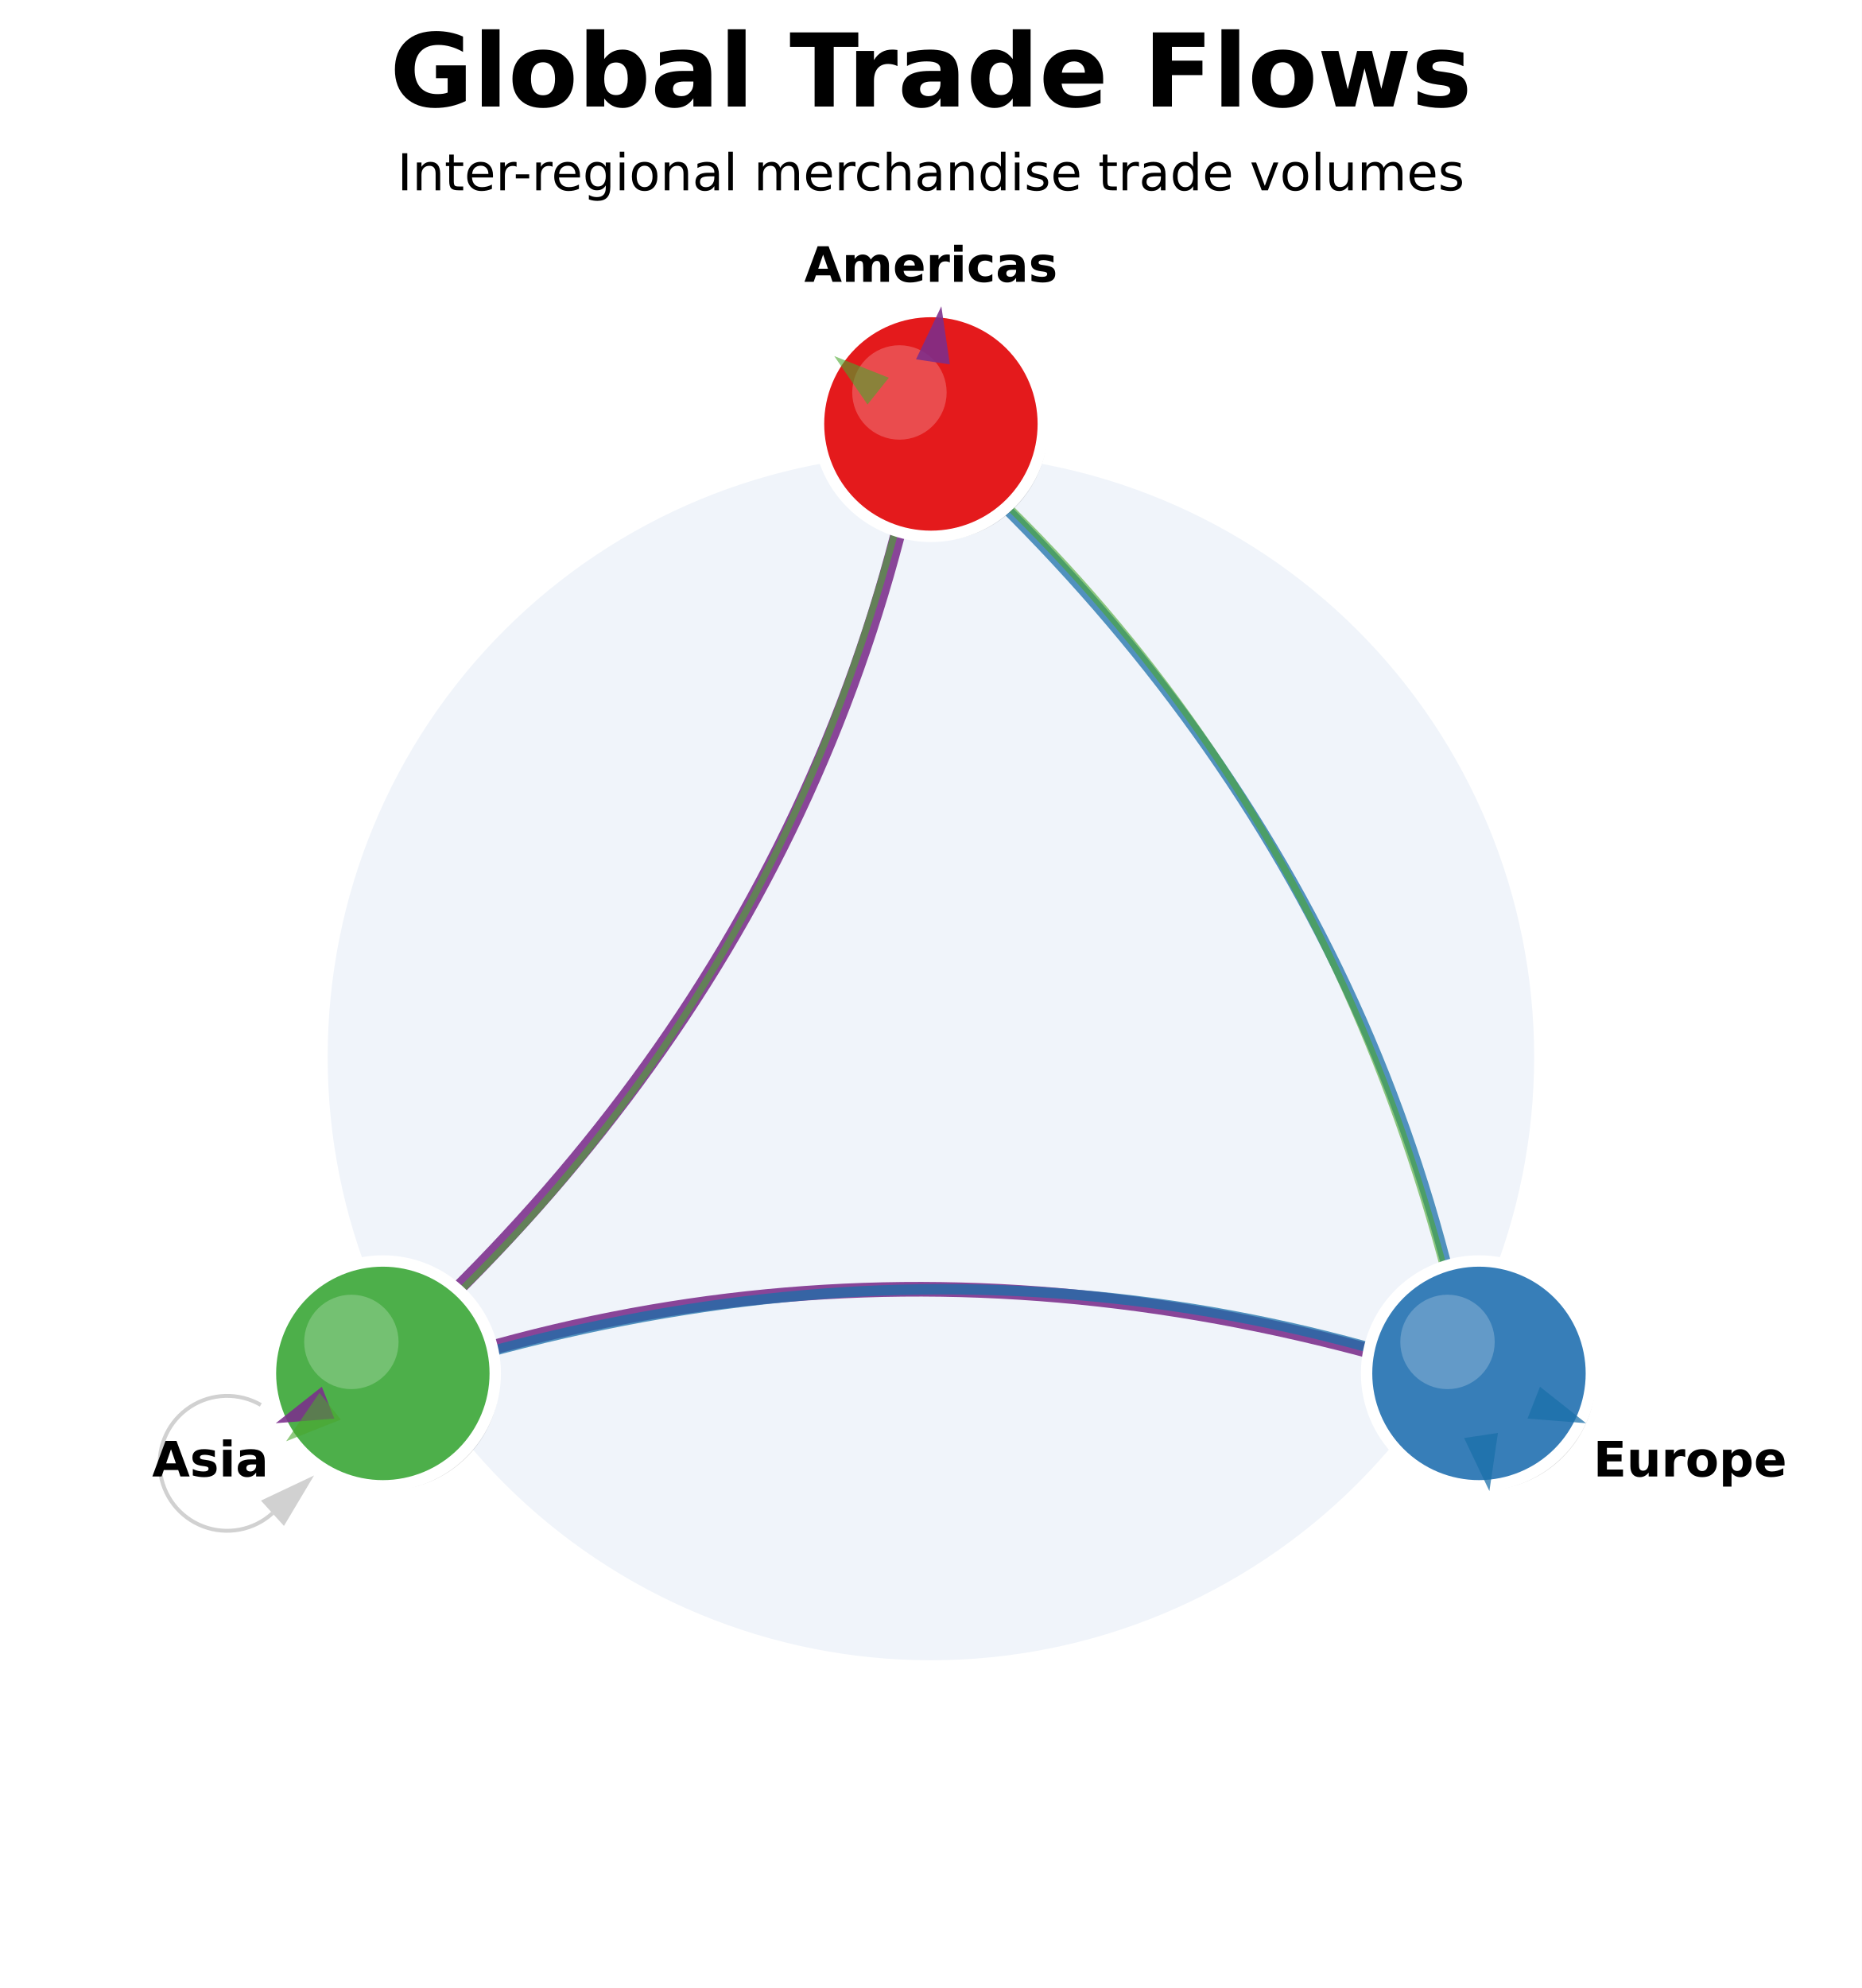
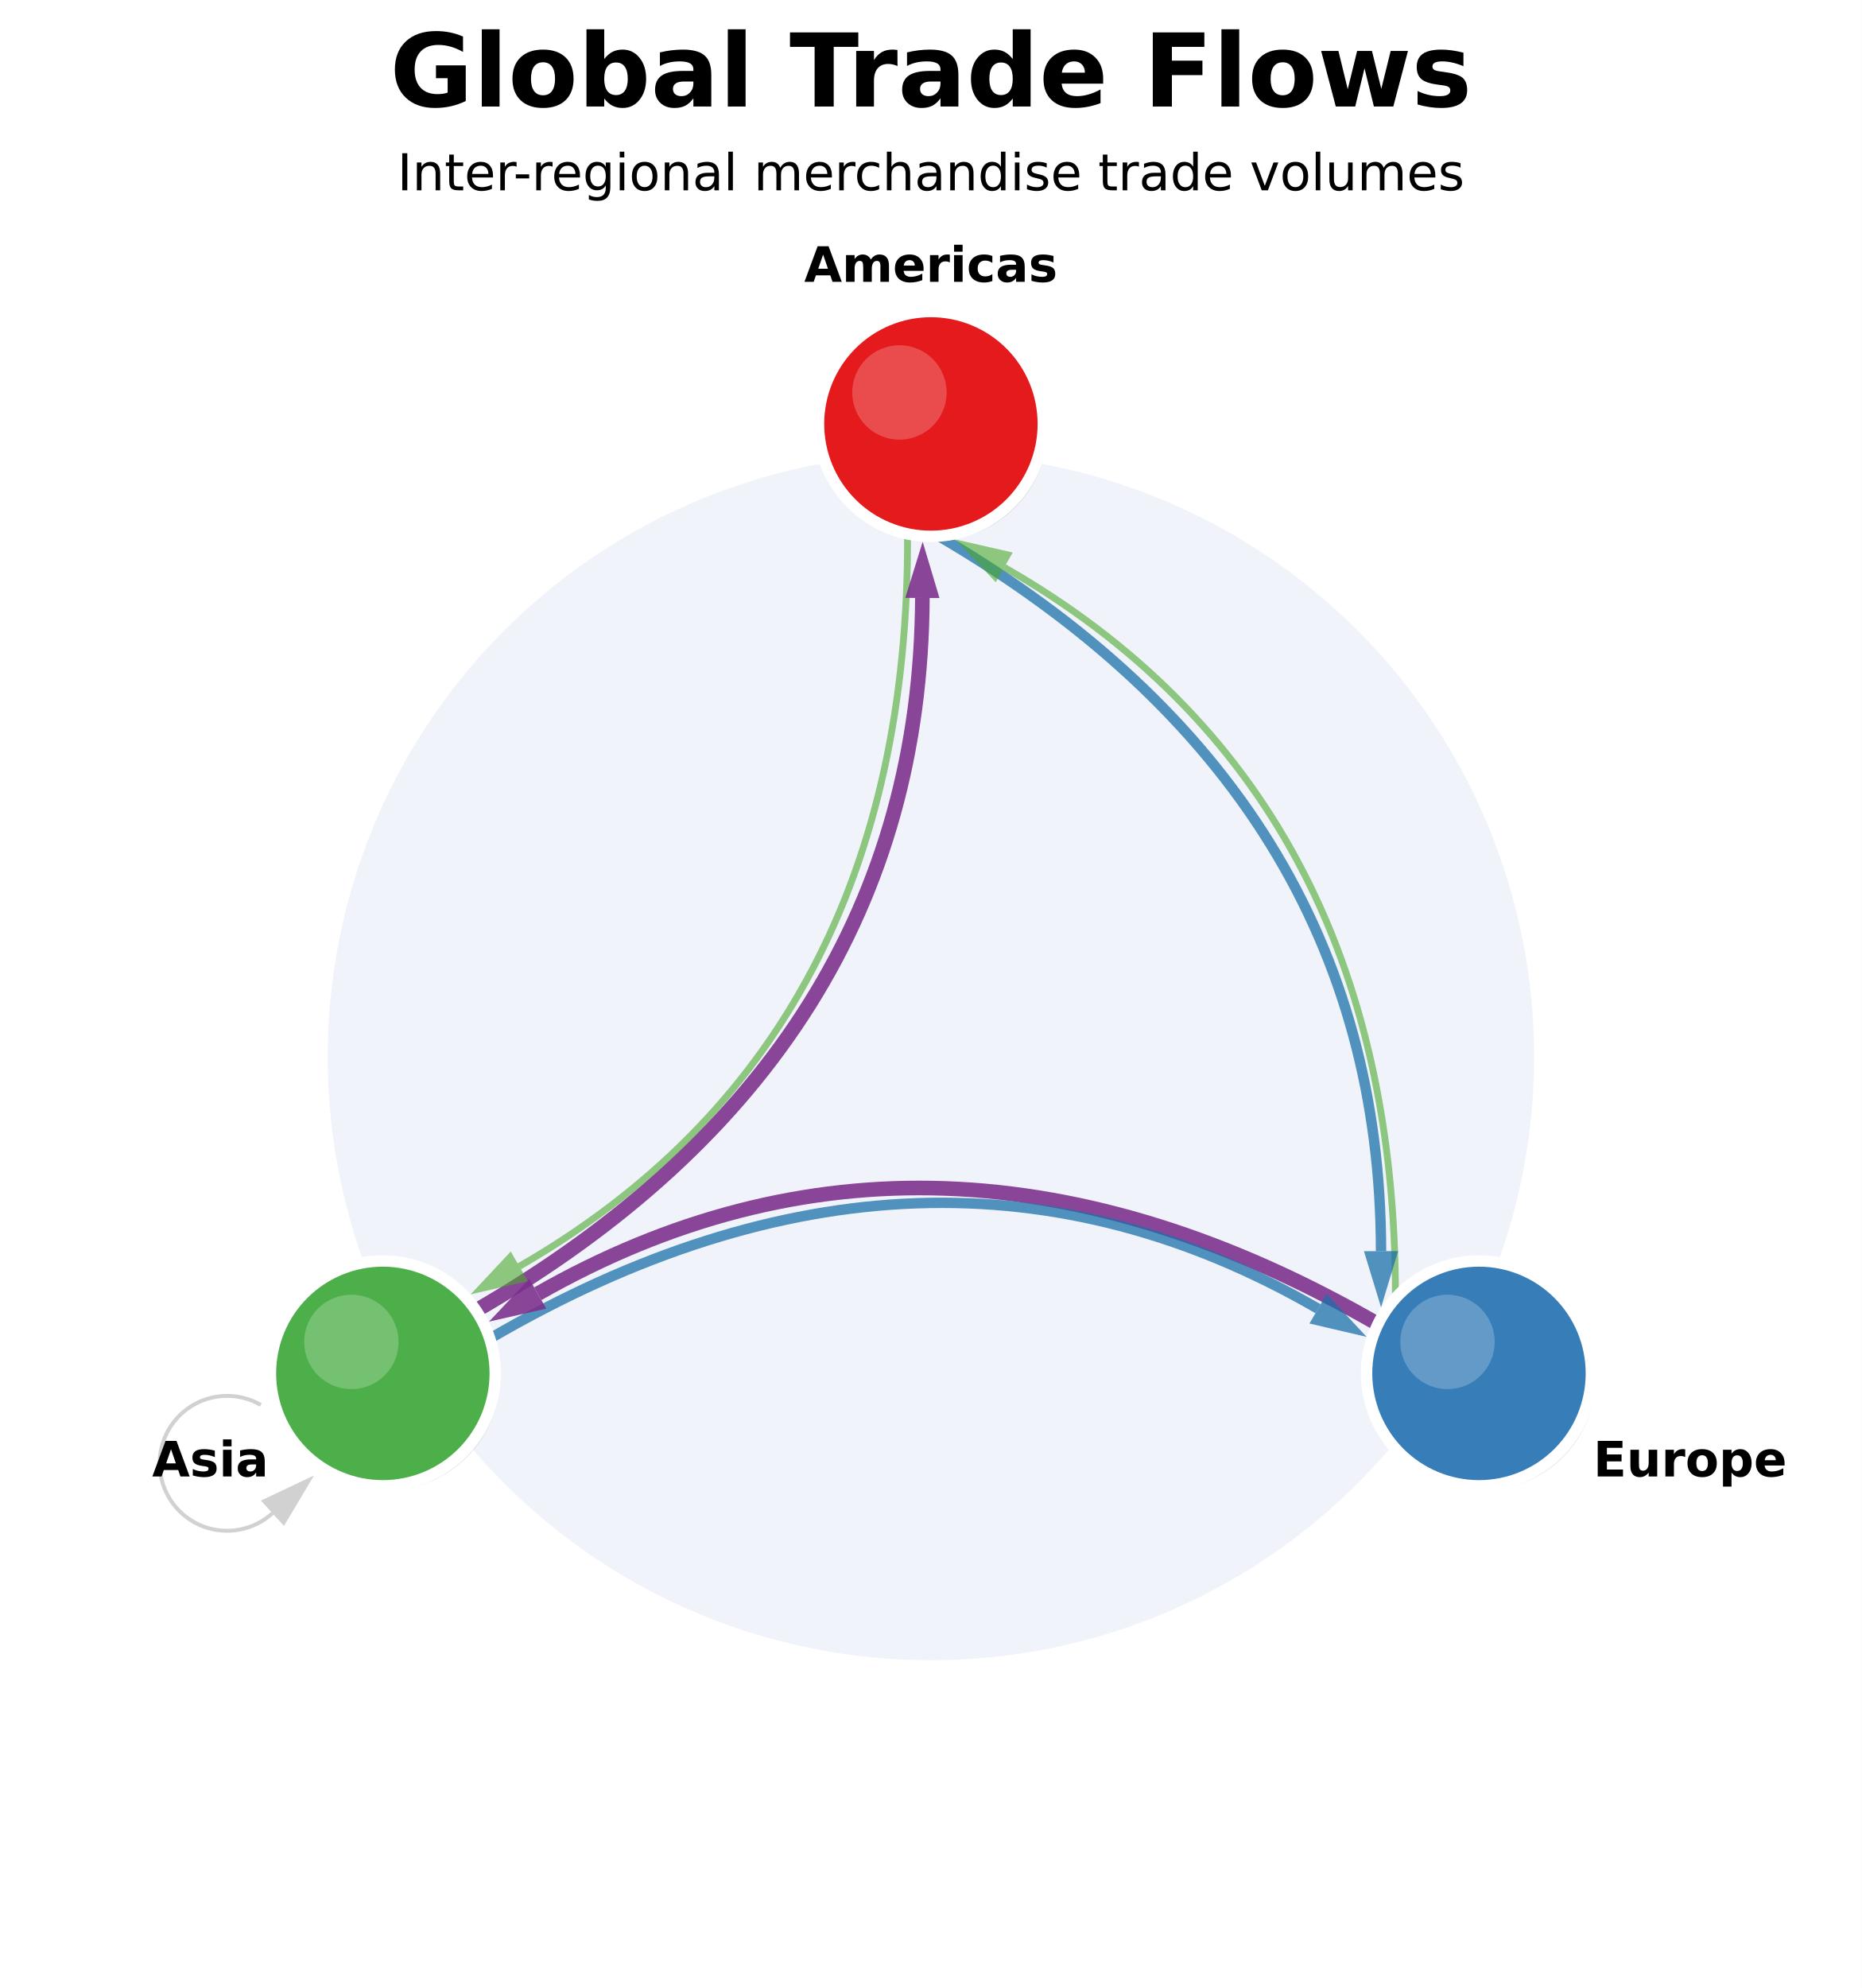
<svg xmlns="http://www.w3.org/2000/svg" xmlns:xlink="http://www.w3.org/1999/xlink" width="457.92pt" height="488.861pt" viewBox="0 0 457.92 488.861" version="1.1">
  <defs>
    <style type="text/css">*{stroke-linejoin: round; stroke-linecap: butt}</style>
  </defs>
  <g id="figure_1">
    <g id="patch_1">
      <path d="M 0 488.861  L 457.92 488.861  L 457.92 0  L 0 0  z " style="fill: #ffffff" />
    </g>
    <g id="axes_1">
      <g id="patch_2">
-         <path d="M 228.96 407.771  C 268.176 407.771 305.79 392.19 333.52 364.461  C 361.25 336.731 376.83 299.116 376.83 259.901  C 376.83 220.685 361.25 183.07 333.52 155.341  C 305.79 127.611 268.176 112.031 228.96 112.031  C 189.744 112.031 152.13 127.611 124.4 155.341  C 96.67 183.07 81.09 220.685 81.09 259.901  C 81.09 299.116 96.67 336.731 124.4 364.461  C 152.13 392.19 189.744 407.771 228.96 407.771  z " clip-path="url(#pa60ed4dd22)" style="fill: #f0f4fa; stroke: #f0f4fa; stroke-linejoin: miter" />
+         <path d="M 228.96 407.771  C 268.176 407.771 305.79 392.19 333.52 364.461  C 361.25 336.731 376.83 299.116 376.83 259.901  C 376.83 220.685 361.25 183.07 333.52 155.341  C 305.79 127.611 268.176 112.031 228.96 112.031  C 189.744 112.031 152.13 127.611 124.4 155.341  C 96.67 183.07 81.09 220.685 81.09 259.901  C 81.09 299.116 96.67 336.731 124.4 364.461  C 152.13 392.19 189.744 407.771 228.96 407.771  z " clip-path="url(#pa294b17c26)" style="fill: #f0f4fa; stroke: #f0f4fa; stroke-linejoin: miter" />
      </g>
      <g id="patch_3">
-         <path d="M 71.533 353.608  Q 205.811 245.803 229.461 88.984  " clip-path="url(#pa60ed4dd22)" style="fill: none; opacity: 0.88; stroke: #7b2d8b; stroke-width: 3.6; stroke-linejoin: miter" />
+         <path d="M 117.079 322.268  Q 226.291 259.086 226.863 147.044  " clip-path="url(#pa294b17c26)" style="fill: none; opacity: 0.88; stroke: #7b2d8b; stroke-width: 3.6; stroke-linejoin: miter" />
      </g>
      <g id="patch_4">
-         <path d="M 388.826 349.383  Q 228.325 286.997 80.691 344.925  " clip-path="url(#pa60ed4dd22)" style="fill: none; opacity: 0.88; stroke: #7b2d8b; stroke-width: 3.6; stroke-linejoin: miter" />
+         <path d="M 338.912 325.608  Q 229.589 262.62 132.272 318.145  " clip-path="url(#pa294b17c26)" style="fill: none; opacity: 0.88; stroke: #7b2d8b; stroke-width: 3.6; stroke-linejoin: miter" />
      </g>
      <g id="patch_5">
-         <path d="M 206.332 88.367  Q 340.611 196.172 364.26 352.991  " clip-path="url(#pa60ed4dd22)" style="fill: none; opacity: 0.74; stroke: #1a6fa8; stroke-width: 2.56; stroke-linejoin: miter" />
+         <path d="M 230.888 131.826  Q 339.568 195.315 339.668 307.663  " clip-path="url(#pa294b17c26)" style="fill: none; opacity: 0.74; stroke: #1a6fa8; stroke-width: 2.56; stroke-linejoin: miter" />
      </g>
      <g id="patch_6">
-         <path d="M 69.094 349.383  Q 229.595 286.997 377.229 344.925  " clip-path="url(#pa60ed4dd22)" style="fill: none; opacity: 0.74; stroke: #1a6fa8; stroke-width: 2.56; stroke-linejoin: miter" />
+         <path d="M 120.453 329.184  Q 228.294 266.286 324.175 321.824  " clip-path="url(#pa294b17c26)" style="fill: none; opacity: 0.74; stroke: #1a6fa8; stroke-width: 2.56; stroke-linejoin: miter" />
      </g>
      <g id="patch_7">
-         <path d="M 366.198 365.264  Q 339.976 195.073 215.992 96.182  " clip-path="url(#pa60ed4dd22)" style="fill: none; opacity: 0.6; stroke: #49a62d; stroke-width: 1.68; stroke-linejoin: miter" />
+         <path d="M 343.215 319.229  Q 343.391 194.603 247 139.517  " clip-path="url(#pa294b17c26)" style="fill: none; opacity: 0.6; stroke: #49a62d; stroke-width: 1.68; stroke-linejoin: miter" />
      </g>
      <g id="patch_8">
-         <path d="M 231.399 76.711  Q 205.177 246.902 81.193 345.793  " clip-path="url(#pa60ed4dd22)" style="fill: none; opacity: 0.6; stroke: #49a62d; stroke-width: 1.68; stroke-linejoin: miter" />
+         <path d="M 223.212 131.289  Q 223.763 256.131 127.726 311.398  " clip-path="url(#pa294b17c26)" style="fill: none; opacity: 0.6; stroke: #49a62d; stroke-width: 1.68; stroke-linejoin: miter" />
      </g>
      <g id="patch_9">
-         <path d="M 230.042 132.975  C 237.373 132.975 244.405 130.062 249.59 124.878  C 254.774 119.693 257.687 112.661 257.687 105.33  C 257.687 97.998 254.774 90.966 249.59 85.782  C 244.405 80.598 237.373 77.685 230.042 77.685  C 222.71 77.685 215.678 80.598 210.494 85.782  C 205.31 90.966 202.397 97.998 202.397 105.33  C 202.397 112.661 205.31 119.693 210.494 124.878  C 215.678 130.062 222.71 132.975 230.042 132.975  z " clip-path="url(#pa60ed4dd22)" style="fill-opacity: 0.133" />
+         <path d="M 230.042 132.975  C 237.373 132.975 244.405 130.062 249.59 124.878  C 254.774 119.693 257.687 112.661 257.687 105.33  C 257.687 97.998 254.774 90.966 249.59 85.782  C 244.405 80.598 237.373 77.685 230.042 77.685  C 222.71 77.685 215.678 80.598 210.494 85.782  C 205.31 90.966 202.397 97.998 202.397 105.33  C 202.397 112.661 205.31 119.693 210.494 124.878  C 215.678 130.062 222.71 132.975 230.042 132.975  z " clip-path="url(#pa294b17c26)" style="fill-opacity: 0.133" />
      </g>
      <g id="patch_10">
-         <path d="M 364.841 366.454  C 372.172 366.454 379.205 363.541 384.389 358.357  C 389.573 353.172 392.486 346.14 392.486 338.809  C 392.486 331.477 389.573 324.445 384.389 319.261  C 379.205 314.077 372.172 311.164 364.841 311.164  C 357.509 311.164 350.477 314.077 345.293 319.261  C 340.109 324.445 337.196 331.477 337.196 338.809  C 337.196 346.14 340.109 353.172 345.293 358.357  C 350.477 363.541 357.509 366.454 364.841 366.454  z " clip-path="url(#pa60ed4dd22)" style="fill-opacity: 0.133" />
+         <path d="M 364.841 366.454  C 372.172 366.454 379.205 363.541 384.389 358.357  C 389.573 353.172 392.486 346.14 392.486 338.809  C 392.486 331.477 389.573 324.445 384.389 319.261  C 379.205 314.077 372.172 311.164 364.841 311.164  C 357.509 311.164 350.477 314.077 345.293 319.261  C 340.109 324.445 337.196 331.477 337.196 338.809  C 337.196 346.14 340.109 353.172 345.293 358.357  C 350.477 363.541 357.509 366.454 364.841 366.454  z " clip-path="url(#pa294b17c26)" style="fill-opacity: 0.133" />
      </g>
      <g id="patch_11">
-         <path d="M 95.243 366.454  C 102.574 366.454 109.606 363.541 114.79 358.357  C 119.975 353.172 122.887 346.14 122.887 338.809  C 122.887 331.477 119.975 324.445 114.79 319.261  C 109.606 314.077 102.574 311.164 95.243 311.164  C 87.911 311.164 80.879 314.077 75.695 319.261  C 70.511 324.445 67.598 331.477 67.598 338.809  C 67.598 346.14 70.511 353.172 75.695 358.357  C 80.879 363.541 87.911 366.454 95.243 366.454  z " clip-path="url(#pa60ed4dd22)" style="fill-opacity: 0.133" />
+         <path d="M 95.243 366.454  C 102.574 366.454 109.606 363.541 114.79 358.357  C 119.975 353.172 122.887 346.14 122.887 338.809  C 122.887 331.477 119.975 324.445 114.79 319.261  C 109.606 314.077 102.574 311.164 95.243 311.164  C 87.911 311.164 80.879 314.077 75.695 319.261  C 70.511 324.445 67.598 331.477 67.598 338.809  C 67.598 346.14 70.511 353.172 75.695 358.357  C 80.879 363.541 87.911 366.454 95.243 366.454  z " clip-path="url(#pa294b17c26)" style="fill-opacity: 0.133" />
      </g>
      <g id="patch_12">
-         <path d="M 228.96 131.893  C 236.292 131.893 243.324 128.98 248.508 123.796  C 253.692 118.612 256.605 111.58 256.605 104.248  C 256.605 96.916 253.692 89.884 248.508 84.7  C 243.324 79.516 236.292 76.603 228.96 76.603  C 221.628 76.603 214.596 79.516 209.412 84.7  C 204.228 89.884 201.315 96.916 201.315 104.248  C 201.315 111.58 204.228 118.612 209.412 123.796  C 214.596 128.98 221.628 131.893 228.96 131.893  z " clip-path="url(#pa60ed4dd22)" style="fill: #e41a1c; stroke: #ffffff; stroke-width: 2.8; stroke-linejoin: miter" />
+         <path d="M 228.96 131.893  C 236.292 131.893 243.324 128.98 248.508 123.796  C 253.692 118.612 256.605 111.58 256.605 104.248  C 256.605 96.916 253.692 89.884 248.508 84.7  C 243.324 79.516 236.292 76.603 228.96 76.603  C 221.628 76.603 214.596 79.516 209.412 84.7  C 204.228 89.884 201.315 96.916 201.315 104.248  C 201.315 111.58 204.228 118.612 209.412 123.796  C 214.596 128.98 221.628 131.893 228.96 131.893  z " clip-path="url(#pa294b17c26)" style="fill: #e41a1c; stroke: #ffffff; stroke-width: 2.8; stroke-linejoin: miter" />
      </g>
      <g id="patch_13">
-         <path d="M 363.759 365.372  C 371.091 365.372 378.123 362.459 383.307 357.275  C 388.491 352.091 391.404 345.059 391.404 337.727  C 391.404 330.396 388.491 323.363 383.307 318.179  C 378.123 312.995 371.091 310.082 363.759 310.082  C 356.428 310.082 349.395 312.995 344.211 318.179  C 339.027 323.363 336.114 330.396 336.114 337.727  C 336.114 345.059 339.027 352.091 344.211 357.275  C 349.395 362.459 356.428 365.372 363.759 365.372  z " clip-path="url(#pa60ed4dd22)" style="fill: #377eb8; stroke: #ffffff; stroke-width: 2.8; stroke-linejoin: miter" />
+         <path d="M 363.759 365.372  C 371.091 365.372 378.123 362.459 383.307 357.275  C 388.491 352.091 391.404 345.059 391.404 337.727  C 391.404 330.396 388.491 323.363 383.307 318.179  C 378.123 312.995 371.091 310.082 363.759 310.082  C 356.428 310.082 349.395 312.995 344.211 318.179  C 339.027 323.363 336.114 330.396 336.114 337.727  C 336.114 345.059 339.027 352.091 344.211 357.275  C 349.395 362.459 356.428 365.372 363.759 365.372  z " clip-path="url(#pa294b17c26)" style="fill: #377eb8; stroke: #ffffff; stroke-width: 2.8; stroke-linejoin: miter" />
      </g>
      <g id="patch_14">
-         <path d="M 94.161 365.372  C 101.492 365.372 108.525 362.459 113.709 357.275  C 118.893 352.091 121.806 345.059 121.806 337.727  C 121.806 330.396 118.893 323.363 113.709 318.179  C 108.525 312.995 101.492 310.082 94.161 310.082  C 86.829 310.082 79.797 312.995 74.613 318.179  C 69.429 323.363 66.516 330.396 66.516 337.727  C 66.516 345.059 69.429 352.091 74.613 357.275  C 79.797 362.459 86.829 365.372 94.161 365.372  z " clip-path="url(#pa60ed4dd22)" style="fill: #4daf4a; stroke: #ffffff; stroke-width: 2.8; stroke-linejoin: miter" />
+         <path d="M 94.161 365.372  C 101.492 365.372 108.525 362.459 113.709 357.275  C 118.893 352.091 121.806 345.059 121.806 337.727  C 121.806 330.396 118.893 323.363 113.709 318.179  C 108.525 312.995 101.492 310.082 94.161 310.082  C 86.829 310.082 79.797 312.995 74.613 318.179  C 69.429 323.363 66.516 330.396 66.516 337.727  C 66.516 345.059 69.429 352.091 74.613 357.275  C 79.797 362.459 86.829 365.372 94.161 365.372  z " clip-path="url(#pa294b17c26)" style="fill: #4daf4a; stroke: #ffffff; stroke-width: 2.8; stroke-linejoin: miter" />
      </g>
      <g id="text_1">
        <g transform="translate(97.71488 46.7957) scale(0.125 -0.125)">
          <defs>
            <path id="DejaVuSans-49" d="M 628 4666  L 1259 4666  L 1259 0  L 628 0  L 628 4666  z " transform="scale(0.015625)" />
            <path id="DejaVuSans-6e" d="M 3513 2113  L 3513 0  L 2938 0  L 2938 2094  Q 2938 2591 2744 2837  Q 2550 3084 2163 3084  Q 1697 3084 1428 2787  Q 1159 2491 1159 1978  L 1159 0  L 581 0  L 581 3500  L 1159 3500  L 1159 2956  Q 1366 3272 1645 3428  Q 1925 3584 2291 3584  Q 2894 3584 3203 3211  Q 3513 2838 3513 2113  z " transform="scale(0.015625)" />
            <path id="DejaVuSans-74" d="M 1172 4494  L 1172 3500  L 2356 3500  L 2356 3053  L 1172 3053  L 1172 1153  Q 1172 725 1289 603  Q 1406 481 1766 481  L 2356 481  L 2356 0  L 1766 0  Q 1100 0 847 248  Q 594 497 594 1153  L 594 3053  L 172 3053  L 172 3500  L 594 3500  L 594 4494  L 1172 4494  z " transform="scale(0.015625)" />
            <path id="DejaVuSans-65" d="M 3597 1894  L 3597 1613  L 953 1613  Q 991 1019 1311 708  Q 1631 397 2203 397  Q 2534 397 2845 478  Q 3156 559 3463 722  L 3463 178  Q 3153 47 2828 -22  Q 2503 -91 2169 -91  Q 1331 -91 842 396  Q 353 884 353 1716  Q 353 2575 817 3079  Q 1281 3584 2069 3584  Q 2775 3584 3186 3129  Q 3597 2675 3597 1894  z M 3022 2063  Q 3016 2534 2758 2815  Q 2500 3097 2075 3097  Q 1594 3097 1305 2825  Q 1016 2553 972 2059  L 3022 2063  z " transform="scale(0.015625)" />
            <path id="DejaVuSans-72" d="M 2631 2963  Q 2534 3019 2420 3045  Q 2306 3072 2169 3072  Q 1681 3072 1420 2755  Q 1159 2438 1159 1844  L 1159 0  L 581 0  L 581 3500  L 1159 3500  L 1159 2956  Q 1341 3275 1631 3429  Q 1922 3584 2338 3584  Q 2397 3584 2469 3576  Q 2541 3569 2628 3553  L 2631 2963  z " transform="scale(0.015625)" />
            <path id="DejaVuSans-2d" d="M 313 2009  L 1997 2009  L 1997 1497  L 313 1497  L 313 2009  z " transform="scale(0.015625)" />
            <path id="DejaVuSans-67" d="M 2906 1791  Q 2906 2416 2648 2759  Q 2391 3103 1925 3103  Q 1463 3103 1205 2759  Q 947 2416 947 1791  Q 947 1169 1205 825  Q 1463 481 1925 481  Q 2391 481 2648 825  Q 2906 1169 2906 1791  z M 3481 434  Q 3481 -459 3084 -895  Q 2688 -1331 1869 -1331  Q 1566 -1331 1297 -1286  Q 1028 -1241 775 -1147  L 775 -588  Q 1028 -725 1275 -790  Q 1522 -856 1778 -856  Q 2344 -856 2625 -561  Q 2906 -266 2906 331  L 2906 616  Q 2728 306 2450 153  Q 2172 0 1784 0  Q 1141 0 747 490  Q 353 981 353 1791  Q 353 2603 747 3093  Q 1141 3584 1784 3584  Q 2172 3584 2450 3431  Q 2728 3278 2906 2969  L 2906 3500  L 3481 3500  L 3481 434  z " transform="scale(0.015625)" />
            <path id="DejaVuSans-69" d="M 603 3500  L 1178 3500  L 1178 0  L 603 0  L 603 3500  z M 603 4863  L 1178 4863  L 1178 4134  L 603 4134  L 603 4863  z " transform="scale(0.015625)" />
            <path id="DejaVuSans-6f" d="M 1959 3097  Q 1497 3097 1228 2736  Q 959 2375 959 1747  Q 959 1119 1226 758  Q 1494 397 1959 397  Q 2419 397 2687 759  Q 2956 1122 2956 1747  Q 2956 2369 2687 2733  Q 2419 3097 1959 3097  z M 1959 3584  Q 2709 3584 3137 3096  Q 3566 2609 3566 1747  Q 3566 888 3137 398  Q 2709 -91 1959 -91  Q 1206 -91 779 398  Q 353 888 353 1747  Q 353 2609 779 3096  Q 1206 3584 1959 3584  z " transform="scale(0.015625)" />
            <path id="DejaVuSans-61" d="M 2194 1759  Q 1497 1759 1228 1600  Q 959 1441 959 1056  Q 959 750 1161 570  Q 1363 391 1709 391  Q 2188 391 2477 730  Q 2766 1069 2766 1631  L 2766 1759  L 2194 1759  z M 3341 1997  L 3341 0  L 2766 0  L 2766 531  Q 2569 213 2275 61  Q 1981 -91 1556 -91  Q 1019 -91 701 211  Q 384 513 384 1019  Q 384 1609 779 1909  Q 1175 2209 1959 2209  L 2766 2209  L 2766 2266  Q 2766 2663 2505 2880  Q 2244 3097 1772 3097  Q 1472 3097 1187 3025  Q 903 2953 641 2809  L 641 3341  Q 956 3463 1253 3523  Q 1550 3584 1831 3584  Q 2591 3584 2966 3190  Q 3341 2797 3341 1997  z " transform="scale(0.015625)" />
            <path id="DejaVuSans-6c" d="M 603 4863  L 1178 4863  L 1178 0  L 603 0  L 603 4863  z " transform="scale(0.015625)" />
            <path id="DejaVuSans-20" transform="scale(0.015625)" />
            <path id="DejaVuSans-6d" d="M 3328 2828  Q 3544 3216 3844 3400  Q 4144 3584 4550 3584  Q 5097 3584 5394 3201  Q 5691 2819 5691 2113  L 5691 0  L 5113 0  L 5113 2094  Q 5113 2597 4934 2840  Q 4756 3084 4391 3084  Q 3944 3084 3684 2787  Q 3425 2491 3425 1978  L 3425 0  L 2847 0  L 2847 2094  Q 2847 2600 2669 2842  Q 2491 3084 2119 3084  Q 1678 3084 1418 2786  Q 1159 2488 1159 1978  L 1159 0  L 581 0  L 581 3500  L 1159 3500  L 1159 2956  Q 1356 3278 1631 3431  Q 1906 3584 2284 3584  Q 2666 3584 2933 3390  Q 3200 3197 3328 2828  z " transform="scale(0.015625)" />
            <path id="DejaVuSans-63" d="M 3122 3366  L 3122 2828  Q 2878 2963 2633 3030  Q 2388 3097 2138 3097  Q 1578 3097 1268 2742  Q 959 2388 959 1747  Q 959 1106 1268 751  Q 1578 397 2138 397  Q 2388 397 2633 464  Q 2878 531 3122 666  L 3122 134  Q 2881 22 2623 -34  Q 2366 -91 2075 -91  Q 1284 -91 818 406  Q 353 903 353 1747  Q 353 2603 823 3093  Q 1294 3584 2113 3584  Q 2378 3584 2631 3529  Q 2884 3475 3122 3366  z " transform="scale(0.015625)" />
            <path id="DejaVuSans-68" d="M 3513 2113  L 3513 0  L 2938 0  L 2938 2094  Q 2938 2591 2744 2837  Q 2550 3084 2163 3084  Q 1697 3084 1428 2787  Q 1159 2491 1159 1978  L 1159 0  L 581 0  L 581 4863  L 1159 4863  L 1159 2956  Q 1366 3272 1645 3428  Q 1925 3584 2291 3584  Q 2894 3584 3203 3211  Q 3513 2838 3513 2113  z " transform="scale(0.015625)" />
            <path id="DejaVuSans-64" d="M 2906 2969  L 2906 4863  L 3481 4863  L 3481 0  L 2906 0  L 2906 525  Q 2725 213 2448 61  Q 2172 -91 1784 -91  Q 1150 -91 751 415  Q 353 922 353 1747  Q 353 2572 751 3078  Q 1150 3584 1784 3584  Q 2172 3584 2448 3432  Q 2725 3281 2906 2969  z M 947 1747  Q 947 1113 1208 752  Q 1469 391 1925 391  Q 2381 391 2643 752  Q 2906 1113 2906 1747  Q 2906 2381 2643 2742  Q 2381 3103 1925 3103  Q 1469 3103 1208 2742  Q 947 2381 947 1747  z " transform="scale(0.015625)" />
            <path id="DejaVuSans-73" d="M 2834 3397  L 2834 2853  Q 2591 2978 2328 3040  Q 2066 3103 1784 3103  Q 1356 3103 1142 2972  Q 928 2841 928 2578  Q 928 2378 1081 2264  Q 1234 2150 1697 2047  L 1894 2003  Q 2506 1872 2764 1633  Q 3022 1394 3022 966  Q 3022 478 2636 193  Q 2250 -91 1575 -91  Q 1294 -91 989 -36  Q 684 19 347 128  L 347 722  Q 666 556 975 473  Q 1284 391 1588 391  Q 1994 391 2212 530  Q 2431 669 2431 922  Q 2431 1156 2273 1281  Q 2116 1406 1581 1522  L 1381 1569  Q 847 1681 609 1914  Q 372 2147 372 2553  Q 372 3047 722 3315  Q 1072 3584 1716 3584  Q 2034 3584 2315 3537  Q 2597 3491 2834 3397  z " transform="scale(0.015625)" />
            <path id="DejaVuSans-76" d="M 191 3500  L 800 3500  L 1894 563  L 2988 3500  L 3597 3500  L 2284 0  L 1503 0  L 191 3500  z " transform="scale(0.015625)" />
            <path id="DejaVuSans-75" d="M 544 1381  L 544 3500  L 1119 3500  L 1119 1403  Q 1119 906 1312 657  Q 1506 409 1894 409  Q 2359 409 2629 706  Q 2900 1003 2900 1516  L 2900 3500  L 3475 3500  L 3475 0  L 2900 0  L 2900 538  Q 2691 219 2414 64  Q 2138 -91 1772 -91  Q 1169 -91 856 284  Q 544 659 544 1381  z M 1991 3584  L 1991 3584  z " transform="scale(0.015625)" />
          </defs>
          <use xlink:href="#DejaVuSans-49" />
          <use xlink:href="#DejaVuSans-6e" transform="translate(29.49219 0)" />
          <use xlink:href="#DejaVuSans-74" transform="translate(92.87109 0)" />
          <use xlink:href="#DejaVuSans-65" transform="translate(132.0801 0)" />
          <use xlink:href="#DejaVuSans-72" transform="translate(193.6035 0)" />
          <use xlink:href="#DejaVuSans-2d" transform="translate(228.3418 0)" />
          <use xlink:href="#DejaVuSans-72" transform="translate(264.4258 0)" />
          <use xlink:href="#DejaVuSans-65" transform="translate(303.2891 0)" />
          <use xlink:href="#DejaVuSans-67" transform="translate(364.8125 0)" />
          <use xlink:href="#DejaVuSans-69" transform="translate(428.2891 0)" />
          <use xlink:href="#DejaVuSans-6f" transform="translate(456.0723 0)" />
          <use xlink:href="#DejaVuSans-6e" transform="translate(517.2539 0)" />
          <use xlink:href="#DejaVuSans-61" transform="translate(580.6328 0)" />
          <use xlink:href="#DejaVuSans-6c" transform="translate(641.9121 0)" />
          <use xlink:href="#DejaVuSans-20" transform="translate(669.6953 0)" />
          <use xlink:href="#DejaVuSans-6d" transform="translate(701.4824 0)" />
          <use xlink:href="#DejaVuSans-65" transform="translate(798.8945 0)" />
          <use xlink:href="#DejaVuSans-72" transform="translate(860.418 0)" />
          <use xlink:href="#DejaVuSans-63" transform="translate(899.2812 0)" />
          <use xlink:href="#DejaVuSans-68" transform="translate(954.2617 0)" />
          <use xlink:href="#DejaVuSans-61" transform="translate(1017.641 0)" />
          <use xlink:href="#DejaVuSans-6e" transform="translate(1078.92 0)" />
          <use xlink:href="#DejaVuSans-64" transform="translate(1142.299 0)" />
          <use xlink:href="#DejaVuSans-69" transform="translate(1205.775 0)" />
          <use xlink:href="#DejaVuSans-73" transform="translate(1233.559 0)" />
          <use xlink:href="#DejaVuSans-65" transform="translate(1285.658 0)" />
          <use xlink:href="#DejaVuSans-20" transform="translate(1347.182 0)" />
          <use xlink:href="#DejaVuSans-74" transform="translate(1378.969 0)" />
          <use xlink:href="#DejaVuSans-72" transform="translate(1418.178 0)" />
          <use xlink:href="#DejaVuSans-61" transform="translate(1459.291 0)" />
          <use xlink:href="#DejaVuSans-64" transform="translate(1520.57 0)" />
          <use xlink:href="#DejaVuSans-65" transform="translate(1584.047 0)" />
          <use xlink:href="#DejaVuSans-20" transform="translate(1645.57 0)" />
          <use xlink:href="#DejaVuSans-76" transform="translate(1677.357 0)" />
          <use xlink:href="#DejaVuSans-6f" transform="translate(1736.537 0)" />
          <use xlink:href="#DejaVuSans-6c" transform="translate(1797.719 0)" />
          <use xlink:href="#DejaVuSans-75" transform="translate(1825.502 0)" />
          <use xlink:href="#DejaVuSans-6d" transform="translate(1888.881 0)" />
          <use xlink:href="#DejaVuSans-65" transform="translate(1986.293 0)" />
          <use xlink:href="#DejaVuSans-73" transform="translate(2047.816 0)" />
        </g>
      </g>
      <g id="text_2">
        <g transform="translate(95.87797 26.19609) scale(0.25 -0.25)">
          <defs>
            <path id="DejaVuSans-Bold-47" d="M 4781 347  Q 4331 128 3847 18  Q 3363 -91 2847 -91  Q 1681 -91 1000 561  Q 319 1213 319 2328  Q 319 3456 1012 4103  Q 1706 4750 2913 4750  Q 3378 4750 3804 4662  Q 4231 4575 4609 4403  L 4609 3438  Q 4219 3659 3833 3768  Q 3447 3878 3059 3878  Q 2341 3878 1952 3476  Q 1563 3075 1563 2328  Q 1563 1588 1938 1184  Q 2313 781 3003 781  Q 3191 781 3352 804  Q 3513 828 3641 878  L 3641 1784  L 2906 1784  L 2906 2591  L 4781 2591  L 4781 347  z " transform="scale(0.015625)" />
            <path id="DejaVuSans-Bold-6c" d="M 538 4863  L 1656 4863  L 1656 0  L 538 0  L 538 4863  z " transform="scale(0.015625)" />
            <path id="DejaVuSans-Bold-6f" d="M 2203 2784  Q 1831 2784 1636 2517  Q 1441 2250 1441 1747  Q 1441 1244 1636 976  Q 1831 709 2203 709  Q 2569 709 2762 976  Q 2956 1244 2956 1747  Q 2956 2250 2762 2517  Q 2569 2784 2203 2784  z M 2203 3584  Q 3106 3584 3614 3096  Q 4122 2609 4122 1747  Q 4122 884 3614 396  Q 3106 -91 2203 -91  Q 1297 -91 786 396  Q 275 884 275 1747  Q 275 2609 786 3096  Q 1297 3584 2203 3584  z " transform="scale(0.015625)" />
            <path id="DejaVuSans-Bold-62" d="M 2400 722  Q 2759 722 2948 984  Q 3138 1247 3138 1747  Q 3138 2247 2948 2509  Q 2759 2772 2400 2772  Q 2041 2772 1848 2508  Q 1656 2244 1656 1747  Q 1656 1250 1848 986  Q 2041 722 2400 722  z M 1656 2988  Q 1888 3294 2169 3439  Q 2450 3584 2816 3584  Q 3463 3584 3878 3070  Q 4294 2556 4294 1747  Q 4294 938 3878 423  Q 3463 -91 2816 -91  Q 2450 -91 2169 54  Q 1888 200 1656 506  L 1656 0  L 538 0  L 538 4863  L 1656 4863  L 1656 2988  z " transform="scale(0.015625)" />
            <path id="DejaVuSans-Bold-61" d="M 2106 1575  Q 1756 1575 1579 1456  Q 1403 1338 1403 1106  Q 1403 894 1545 773  Q 1688 653 1941 653  Q 2256 653 2472 879  Q 2688 1106 2688 1447  L 2688 1575  L 2106 1575  z M 3816 1997  L 3816 0  L 2688 0  L 2688 519  Q 2463 200 2181 54  Q 1900 -91 1497 -91  Q 953 -91 614 226  Q 275 544 275 1050  Q 275 1666 698 1953  Q 1122 2241 2028 2241  L 2688 2241  L 2688 2328  Q 2688 2594 2478 2717  Q 2269 2841 1825 2841  Q 1466 2841 1156 2769  Q 847 2697 581 2553  L 581 3406  Q 941 3494 1303 3539  Q 1666 3584 2028 3584  Q 2975 3584 3395 3211  Q 3816 2838 3816 1997  z " transform="scale(0.015625)" />
            <path id="DejaVuSans-Bold-20" transform="scale(0.015625)" />
            <path id="DejaVuSans-Bold-54" d="M 31 4666  L 4331 4666  L 4331 3756  L 2784 3756  L 2784 0  L 1581 0  L 1581 3756  L 31 3756  L 31 4666  z " transform="scale(0.015625)" />
            <path id="DejaVuSans-Bold-72" d="M 3138 2547  Q 2991 2616 2845 2648  Q 2700 2681 2553 2681  Q 2122 2681 1889 2404  Q 1656 2128 1656 1613  L 1656 0  L 538 0  L 538 3500  L 1656 3500  L 1656 2925  Q 1872 3269 2151 3426  Q 2431 3584 2822 3584  Q 2878 3584 2943 3579  Q 3009 3575 3134 3559  L 3138 2547  z " transform="scale(0.015625)" />
            <path id="DejaVuSans-Bold-64" d="M 2919 2988  L 2919 4863  L 4044 4863  L 4044 0  L 2919 0  L 2919 506  Q 2688 197 2409 53  Q 2131 -91 1766 -91  Q 1119 -91 703 423  Q 288 938 288 1747  Q 288 2556 703 3070  Q 1119 3584 1766 3584  Q 2128 3584 2408 3439  Q 2688 3294 2919 2988  z M 2181 722  Q 2541 722 2730 984  Q 2919 1247 2919 1747  Q 2919 2247 2730 2509  Q 2541 2772 2181 2772  Q 1825 2772 1636 2509  Q 1447 2247 1447 1747  Q 1447 1247 1636 984  Q 1825 722 2181 722  z " transform="scale(0.015625)" />
            <path id="DejaVuSans-Bold-65" d="M 4031 1759  L 4031 1441  L 1416 1441  Q 1456 1047 1700 850  Q 1944 653 2381 653  Q 2734 653 3104 758  Q 3475 863 3866 1075  L 3866 213  Q 3469 63 3072 -14  Q 2675 -91 2278 -91  Q 1328 -91 801 392  Q 275 875 275 1747  Q 275 2603 792 3093  Q 1309 3584 2216 3584  Q 3041 3584 3536 3087  Q 4031 2591 4031 1759  z M 2881 2131  Q 2881 2450 2695 2645  Q 2509 2841 2209 2841  Q 1884 2841 1681 2658  Q 1478 2475 1428 2131  L 2881 2131  z " transform="scale(0.015625)" />
            <path id="DejaVuSans-Bold-46" d="M 588 4666  L 3834 4666  L 3834 3756  L 1791 3756  L 1791 2888  L 3713 2888  L 3713 1978  L 1791 1978  L 1791 0  L 588 0  L 588 4666  z " transform="scale(0.015625)" />
            <path id="DejaVuSans-Bold-77" d="M 225 3500  L 1313 3500  L 1900 1088  L 2491 3500  L 3425 3500  L 4013 1113  L 4603 3500  L 5691 3500  L 4769 0  L 3547 0  L 2956 2406  L 2369 0  L 1147 0  L 225 3500  z " transform="scale(0.015625)" />
            <path id="DejaVuSans-Bold-73" d="M 3272 3391  L 3272 2541  Q 2913 2691 2578 2766  Q 2244 2841 1947 2841  Q 1628 2841 1473 2761  Q 1319 2681 1319 2516  Q 1319 2381 1436 2309  Q 1553 2238 1856 2203  L 2053 2175  Q 2913 2066 3209 1816  Q 3506 1566 3506 1031  Q 3506 472 3093 190  Q 2681 -91 1863 -91  Q 1516 -91 1145 -36  Q 775 19 384 128  L 384 978  Q 719 816 1070 734  Q 1422 653 1784 653  Q 2113 653 2278 743  Q 2444 834 2444 1013  Q 2444 1163 2330 1236  Q 2216 1309 1875 1350  L 1678 1375  Q 931 1469 631 1722  Q 331 1975 331 2491  Q 331 3047 712 3315  Q 1094 3584 1881 3584  Q 2191 3584 2531 3537  Q 2872 3491 3272 3391  z " transform="scale(0.015625)" />
          </defs>
          <use xlink:href="#DejaVuSans-Bold-47" />
          <use xlink:href="#DejaVuSans-Bold-6c" transform="translate(82.08008 0)" />
          <use xlink:href="#DejaVuSans-Bold-6f" transform="translate(116.3574 0)" />
          <use xlink:href="#DejaVuSans-Bold-62" transform="translate(185.0586 0)" />
          <use xlink:href="#DejaVuSans-Bold-61" transform="translate(256.6406 0)" />
          <use xlink:href="#DejaVuSans-Bold-6c" transform="translate(324.1211 0)" />
          <use xlink:href="#DejaVuSans-Bold-20" transform="translate(358.3984 0)" />
          <use xlink:href="#DejaVuSans-Bold-54" transform="translate(393.2129 0)" />
          <use xlink:href="#DejaVuSans-Bold-72" transform="translate(450.4258 0)" />
          <use xlink:href="#DejaVuSans-Bold-61" transform="translate(499.7422 0)" />
          <use xlink:href="#DejaVuSans-Bold-64" transform="translate(567.2227 0)" />
          <use xlink:href="#DejaVuSans-Bold-65" transform="translate(638.8047 0)" />
          <use xlink:href="#DejaVuSans-Bold-20" transform="translate(706.627 0)" />
          <use xlink:href="#DejaVuSans-Bold-46" transform="translate(741.4414 0)" />
          <use xlink:href="#DejaVuSans-Bold-6c" transform="translate(809.752 0)" />
          <use xlink:href="#DejaVuSans-Bold-6f" transform="translate(844.0293 0)" />
          <use xlink:href="#DejaVuSans-Bold-77" transform="translate(912.7305 0)" />
          <use xlink:href="#DejaVuSans-Bold-73" transform="translate(1005.113 0)" />
        </g>
      </g>
      <g id="patch_15">
-         <path d="M 64.148 345.478  C 61.497 343.947 58.472 343.18 55.412 343.262  C 52.351 343.344 49.372 344.272 46.806 345.942  C 44.24 347.612 42.186 349.961 40.872 352.727  C 39.558 355.493 39.036 358.569 39.363 361.613  C 39.69 364.658 40.853 367.553 42.724 369.977  C 44.594 372.401 47.1 374.26 49.962 375.348  C 52.824 376.436 55.932 376.71 58.941 376.14  C 61.949 375.571 64.742 374.179 67.008 372.12  " clip-path="url(#pa60ed4dd22)" style="fill: none; opacity: 0.45; stroke: #999999; stroke-width: 0.96; stroke-linejoin: miter" />
+         <path d="M 64.148 345.478  C 61.497 343.947 58.472 343.18 55.412 343.262  C 52.351 343.344 49.372 344.272 46.806 345.942  C 44.24 347.612 42.186 349.961 40.872 352.727  C 39.558 355.493 39.036 358.569 39.363 361.613  C 39.69 364.658 40.853 367.553 42.724 369.977  C 44.594 372.401 47.1 374.26 49.962 375.348  C 52.824 376.436 55.932 376.71 58.941 376.14  C 61.949 375.571 64.742 374.179 67.008 372.12  " clip-path="url(#pa294b17c26)" style="fill: none; opacity: 0.45; stroke: #999999; stroke-width: 0.96; stroke-linejoin: miter" />
      </g>
      <g id="patch_16">
-         <path d="M 221.219 108.118  C 224.299 108.118 227.252 106.895 229.43 104.718  C 231.607 102.54 232.83 99.587 232.83 96.507  C 232.83 93.428 231.607 90.475 229.43 88.297  C 227.252 86.12 224.299 84.897 221.219 84.897  C 218.14 84.897 215.187 86.12 213.009 88.297  C 210.832 90.475 209.609 93.428 209.609 96.507  C 209.609 99.587 210.832 102.54 213.009 104.718  C 215.187 106.895 218.14 108.118 221.219 108.118  z " clip-path="url(#pa60ed4dd22)" style="fill: #ffffff; opacity: 0.22" />
+         <path d="M 221.219 108.118  C 224.299 108.118 227.252 106.895 229.43 104.718  C 231.607 102.54 232.83 99.587 232.83 96.507  C 232.83 93.428 231.607 90.475 229.43 88.297  C 227.252 86.12 224.299 84.897 221.219 84.897  C 218.14 84.897 215.187 86.12 213.009 88.297  C 210.832 90.475 209.609 93.428 209.609 96.507  C 209.609 99.587 210.832 102.54 213.009 104.718  C 215.187 106.895 218.14 108.118 221.219 108.118  z " clip-path="url(#pa294b17c26)" style="fill: #ffffff; opacity: 0.22" />
      </g>
      <g id="patch_17">
-         <path d="M 356.019 341.597  C 359.098 341.597 362.051 340.374 364.229 338.197  C 366.406 336.019 367.629 333.066 367.629 329.986  C 367.629 326.907 366.406 323.954 364.229 321.776  C 362.051 319.599 359.098 318.376 356.019 318.376  C 352.939 318.376 349.986 319.599 347.809 321.776  C 345.631 323.954 344.408 326.907 344.408 329.986  C 344.408 333.066 345.631 336.019 347.809 338.197  C 349.986 340.374 352.939 341.597 356.019 341.597  z " clip-path="url(#pa60ed4dd22)" style="fill: #ffffff; opacity: 0.22" />
+         <path d="M 356.019 341.597  C 359.098 341.597 362.051 340.374 364.229 338.197  C 366.406 336.019 367.629 333.066 367.629 329.986  C 367.629 326.907 366.406 323.954 364.229 321.776  C 362.051 319.599 359.098 318.376 356.019 318.376  C 352.939 318.376 349.986 319.599 347.809 321.776  C 345.631 323.954 344.408 326.907 344.408 329.986  C 344.408 333.066 345.631 336.019 347.809 338.197  C 349.986 340.374 352.939 341.597 356.019 341.597  z " clip-path="url(#pa294b17c26)" style="fill: #ffffff; opacity: 0.22" />
      </g>
      <g id="patch_18">
-         <path d="M 86.42 341.597  C 89.499 341.597 92.453 340.374 94.63 338.197  C 96.808 336.019 98.031 333.066 98.031 329.986  C 98.031 326.907 96.808 323.954 94.63 321.776  C 92.453 319.599 89.499 318.376 86.42 318.376  C 83.341 318.376 80.387 319.599 78.21 321.776  C 76.033 323.954 74.809 326.907 74.809 329.986  C 74.809 333.066 76.033 336.019 78.21 338.197  C 80.387 340.374 83.341 341.597 86.42 341.597  z " clip-path="url(#pa60ed4dd22)" style="fill: #ffffff; opacity: 0.22" />
+         <path d="M 86.42 341.597  C 89.499 341.597 92.453 340.374 94.63 338.197  C 96.808 336.019 98.031 333.066 98.031 329.986  C 98.031 326.907 96.808 323.954 94.63 321.776  C 92.453 319.599 89.499 318.376 86.42 318.376  C 83.341 318.376 80.387 319.599 78.21 321.776  C 76.033 323.954 74.809 326.907 74.809 329.986  C 74.809 333.066 76.033 336.019 78.21 338.197  C 80.387 340.374 83.341 341.597 86.42 341.597  z " clip-path="url(#pa294b17c26)" style="fill: #ffffff; opacity: 0.22" />
      </g>
      <g id="patch_19">
-         <path d="M 231.523 75.316  L 233.621 89.612  L 225.301 88.357  z " clip-path="url(#pa60ed4dd22)" style="fill: #7b2d8b; opacity: 0.88" />
+         <path d="M 226.934 133.222  L 231.07 147.066  L 222.657 147.023  z " clip-path="url(#pa294b17c26)" style="fill: #7b2d8b; opacity: 0.88" />
      </g>
      <g id="patch_20">
-         <path d="M 67.824 349.974  L 79.155 341.009  L 82.228 348.841  z " clip-path="url(#pa60ed4dd22)" style="fill: #7b2d8b; opacity: 0.88" />
+         <path d="M 120.266 324.995  L 130.187 314.491  L 134.357 321.799  z " clip-path="url(#pa294b17c26)" style="fill: #7b2d8b; opacity: 0.88" />
      </g>
      <g id="patch_21">
-         <path d="M 366.322 366.659  L 360.101 353.618  L 368.42 352.363  z " clip-path="url(#pa60ed4dd22)" style="fill: #1a6fa8; opacity: 0.74" />
+         <path d="M 339.68 321.485  L 335.461 307.667  L 343.874 307.659  z " clip-path="url(#pa294b17c26)" style="fill: #1a6fa8; opacity: 0.74" />
      </g>
      <g id="patch_22">
-         <path d="M 390.096 349.974  L 375.692 348.841  L 378.765 341.009  z " clip-path="url(#pa60ed4dd22)" style="fill: #1a6fa8; opacity: 0.74" />
+         <path d="M 336.136 328.752  L 322.066 325.464  L 326.284 318.183  z " clip-path="url(#pa294b17c26)" style="fill: #1a6fa8; opacity: 0.74" />
      </g>
      <g id="patch_23">
-         <path d="M 205.186 87.563  L 218.615 92.893  L 213.369 99.471  z " clip-path="url(#pa60ed4dd22)" style="fill: #49a62d; opacity: 0.6" />
+         <path d="M 234.999 132.658  L 249.087 135.864  L 244.912 143.169  z " clip-path="url(#pa294b17c26)" style="fill: #49a62d; opacity: 0.6" />
      </g>
      <g id="patch_24">
-         <path d="M 70.387 354.412  L 78.569 342.504  L 83.816 349.082  z " clip-path="url(#pa60ed4dd22)" style="fill: #49a62d; opacity: 0.6" />
+         <path d="M 115.745 318.292  L 125.627 307.752  L 129.824 315.044  z " clip-path="url(#pa294b17c26)" style="fill: #49a62d; opacity: 0.6" />
      </g>
      <g id="patch_25">
-         <path d="M 77.239 362.826  L 69.837 375.234  L 64.179 369.006  z " clip-path="url(#pa60ed4dd22)" style="fill: #999999; opacity: 0.45" />
+         <path d="M 77.239 362.826  L 69.837 375.234  L 64.179 369.006  z " clip-path="url(#pa294b17c26)" style="fill: #999999; opacity: 0.45" />
      </g>
      <g id="text_3">
        <g transform="translate(197.8022 69.29969) scale(0.12 -0.12)">
          <defs>
            <path id="DejaVuSans-Bold-41" d="M 3419 850  L 1538 850  L 1241 0  L 31 0  L 1759 4666  L 3194 4666  L 4922 0  L 3713 0  L 3419 850  z M 1838 1716  L 3116 1716  L 2478 3572  L 1838 1716  z " transform="scale(0.015625)" />
            <path id="DejaVuSans-Bold-6d" d="M 3781 2919  Q 3994 3244 4286 3414  Q 4578 3584 4928 3584  Q 5531 3584 5847 3212  Q 6163 2841 6163 2131  L 6163 0  L 5038 0  L 5038 1825  Q 5041 1866 5042 1909  Q 5044 1953 5044 2034  Q 5044 2406 4934 2573  Q 4825 2741 4581 2741  Q 4263 2741 4089 2478  Q 3916 2216 3909 1719  L 3909 0  L 2784 0  L 2784 1825  Q 2784 2406 2684 2573  Q 2584 2741 2328 2741  Q 2006 2741 1831 2477  Q 1656 2213 1656 1722  L 1656 0  L 531 0  L 531 3500  L 1656 3500  L 1656 2988  Q 1863 3284 2130 3434  Q 2397 3584 2719 3584  Q 3081 3584 3359 3409  Q 3638 3234 3781 2919  z " transform="scale(0.015625)" />
            <path id="DejaVuSans-Bold-69" d="M 538 3500  L 1656 3500  L 1656 0  L 538 0  L 538 3500  z M 538 4863  L 1656 4863  L 1656 3950  L 538 3950  L 538 4863  z " transform="scale(0.015625)" />
            <path id="DejaVuSans-Bold-63" d="M 3366 3391  L 3366 2478  Q 3138 2634 2908 2709  Q 2678 2784 2431 2784  Q 1963 2784 1702 2511  Q 1441 2238 1441 1747  Q 1441 1256 1702 982  Q 1963 709 2431 709  Q 2694 709 2930 787  Q 3166 866 3366 1019  L 3366 103  Q 3103 6 2833 -42  Q 2563 -91 2291 -91  Q 1344 -91 809 395  Q 275 881 275 1747  Q 275 2613 809 3098  Q 1344 3584 2291 3584  Q 2566 3584 2833 3536  Q 3100 3488 3366 3391  z " transform="scale(0.015625)" />
          </defs>
          <use xlink:href="#DejaVuSans-Bold-41" />
          <use xlink:href="#DejaVuSans-Bold-6d" transform="translate(77.39258 0)" />
          <use xlink:href="#DejaVuSans-Bold-65" transform="translate(181.5918 0)" />
          <use xlink:href="#DejaVuSans-Bold-72" transform="translate(249.4141 0)" />
          <use xlink:href="#DejaVuSans-Bold-69" transform="translate(298.7305 0)" />
          <use xlink:href="#DejaVuSans-Bold-63" transform="translate(333.0078 0)" />
          <use xlink:href="#DejaVuSans-Bold-61" transform="translate(392.2852 0)" />
          <use xlink:href="#DejaVuSans-Bold-73" transform="translate(459.7656 0)" />
        </g>
      </g>
      <g id="text_4">
        <g transform="translate(391.864 363.0715) scale(0.12 -0.12)">
          <defs>
            <path id="DejaVuSans-Bold-45" d="M 588 4666  L 3834 4666  L 3834 3756  L 1791 3756  L 1791 2888  L 3713 2888  L 3713 1978  L 1791 1978  L 1791 909  L 3903 909  L 3903 0  L 588 0  L 588 4666  z " transform="scale(0.015625)" />
            <path id="DejaVuSans-Bold-75" d="M 500 1363  L 500 3500  L 1625 3500  L 1625 3150  Q 1625 2866 1622 2436  Q 1619 2006 1619 1863  Q 1619 1441 1641 1255  Q 1663 1069 1716 984  Q 1784 875 1895 815  Q 2006 756 2150 756  Q 2500 756 2700 1025  Q 2900 1294 2900 1772  L 2900 3500  L 4019 3500  L 4019 0  L 2900 0  L 2900 506  Q 2647 200 2364 54  Q 2081 -91 1741 -91  Q 1134 -91 817 281  Q 500 653 500 1363  z " transform="scale(0.015625)" />
            <path id="DejaVuSans-Bold-70" d="M 1656 506  L 1656 -1331  L 538 -1331  L 538 3500  L 1656 3500  L 1656 2988  Q 1888 3294 2169 3439  Q 2450 3584 2816 3584  Q 3463 3584 3878 3070  Q 4294 2556 4294 1747  Q 4294 938 3878 423  Q 3463 -91 2816 -91  Q 2450 -91 2169 54  Q 1888 200 1656 506  z M 2400 2772  Q 2041 2772 1848 2508  Q 1656 2244 1656 1747  Q 1656 1250 1848 986  Q 2041 722 2400 722  Q 2759 722 2948 984  Q 3138 1247 3138 1747  Q 3138 2247 2948 2509  Q 2759 2772 2400 2772  z " transform="scale(0.015625)" />
          </defs>
          <use xlink:href="#DejaVuSans-Bold-45" />
          <use xlink:href="#DejaVuSans-Bold-75" transform="translate(68.31055 0)" />
          <use xlink:href="#DejaVuSans-Bold-72" transform="translate(139.502 0)" />
          <use xlink:href="#DejaVuSans-Bold-6f" transform="translate(188.8184 0)" />
          <use xlink:href="#DejaVuSans-Bold-70" transform="translate(257.5195 0)" />
          <use xlink:href="#DejaVuSans-Bold-65" transform="translate(329.1016 0)" />
        </g>
      </g>
      <g id="text_5">
        <g transform="translate(37.41535 363.0715) scale(0.12 -0.12)">
          <use xlink:href="#DejaVuSans-Bold-41" />
          <use xlink:href="#DejaVuSans-Bold-73" transform="translate(77.39258 0)" />
          <use xlink:href="#DejaVuSans-Bold-69" transform="translate(136.9141 0)" />
          <use xlink:href="#DejaVuSans-Bold-61" transform="translate(171.1914 0)" />
        </g>
      </g>
    </g>
  </g>
  <defs>
-     <clipPath id="pa60ed4dd22">
+     <clipPath id="pa294b17c26">
      <rect x="7.2" y="38.141" width="443.52" height="443.52" />
    </clipPath>
  </defs>
</svg>
